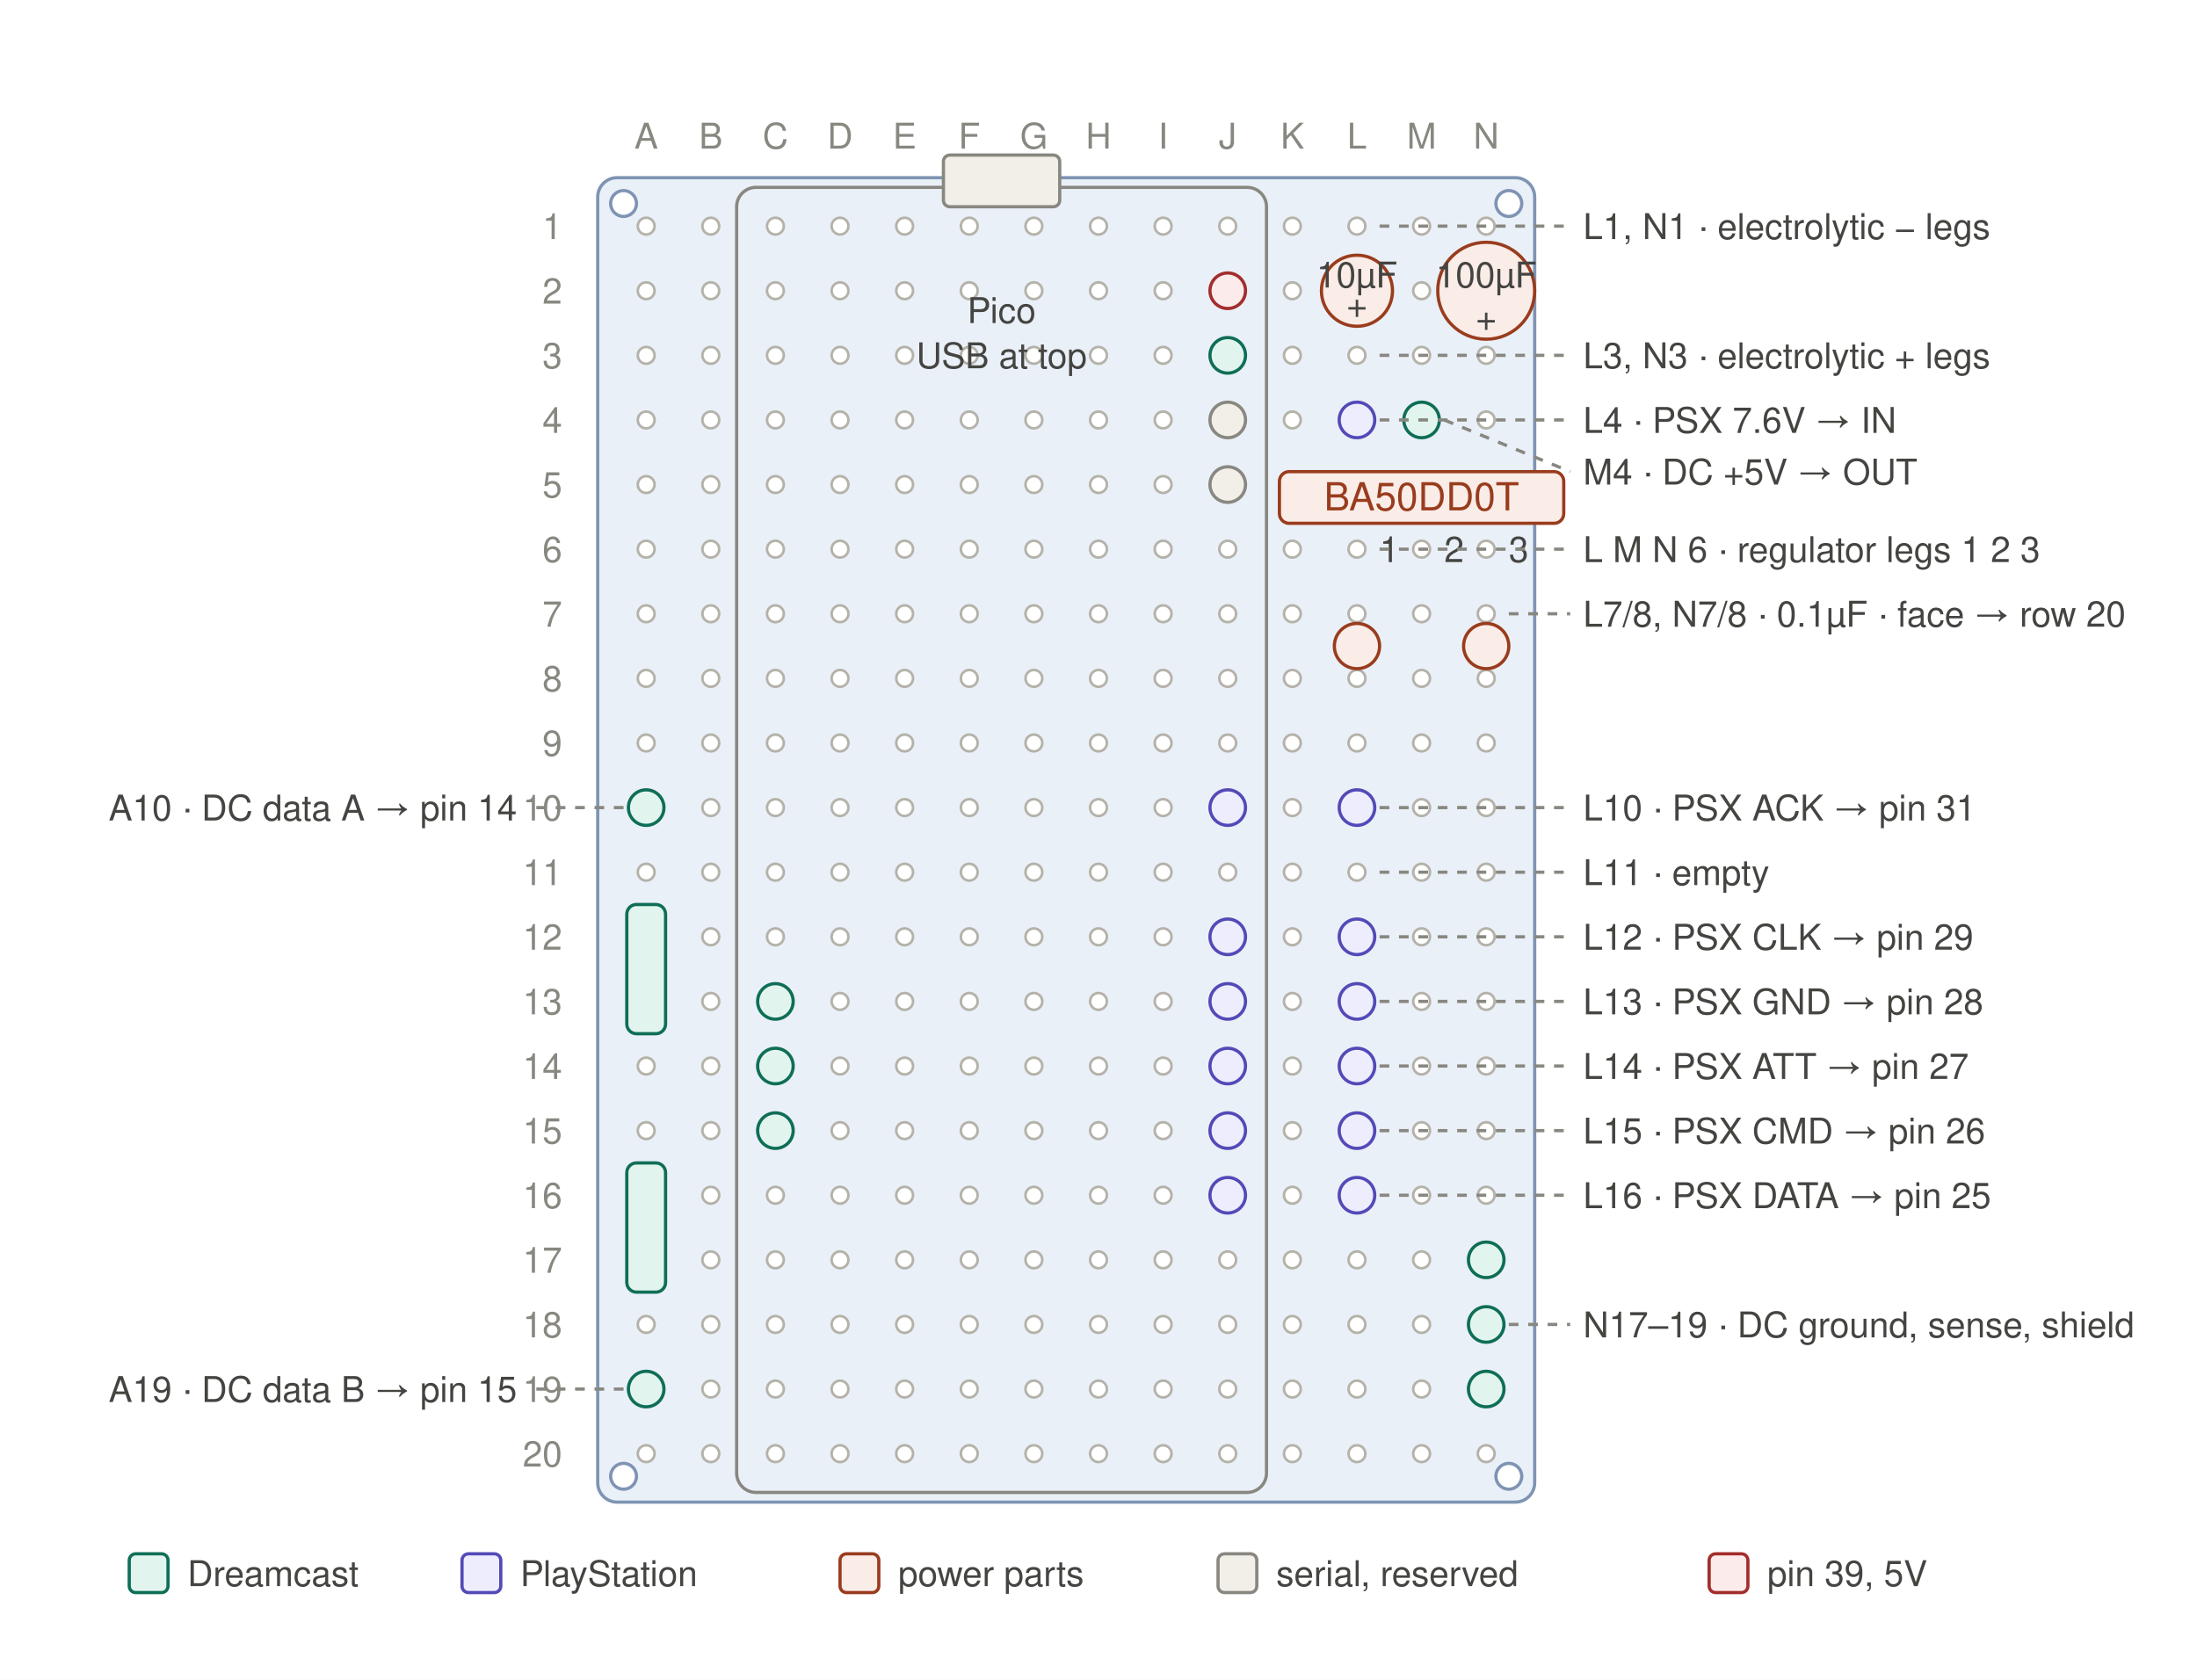
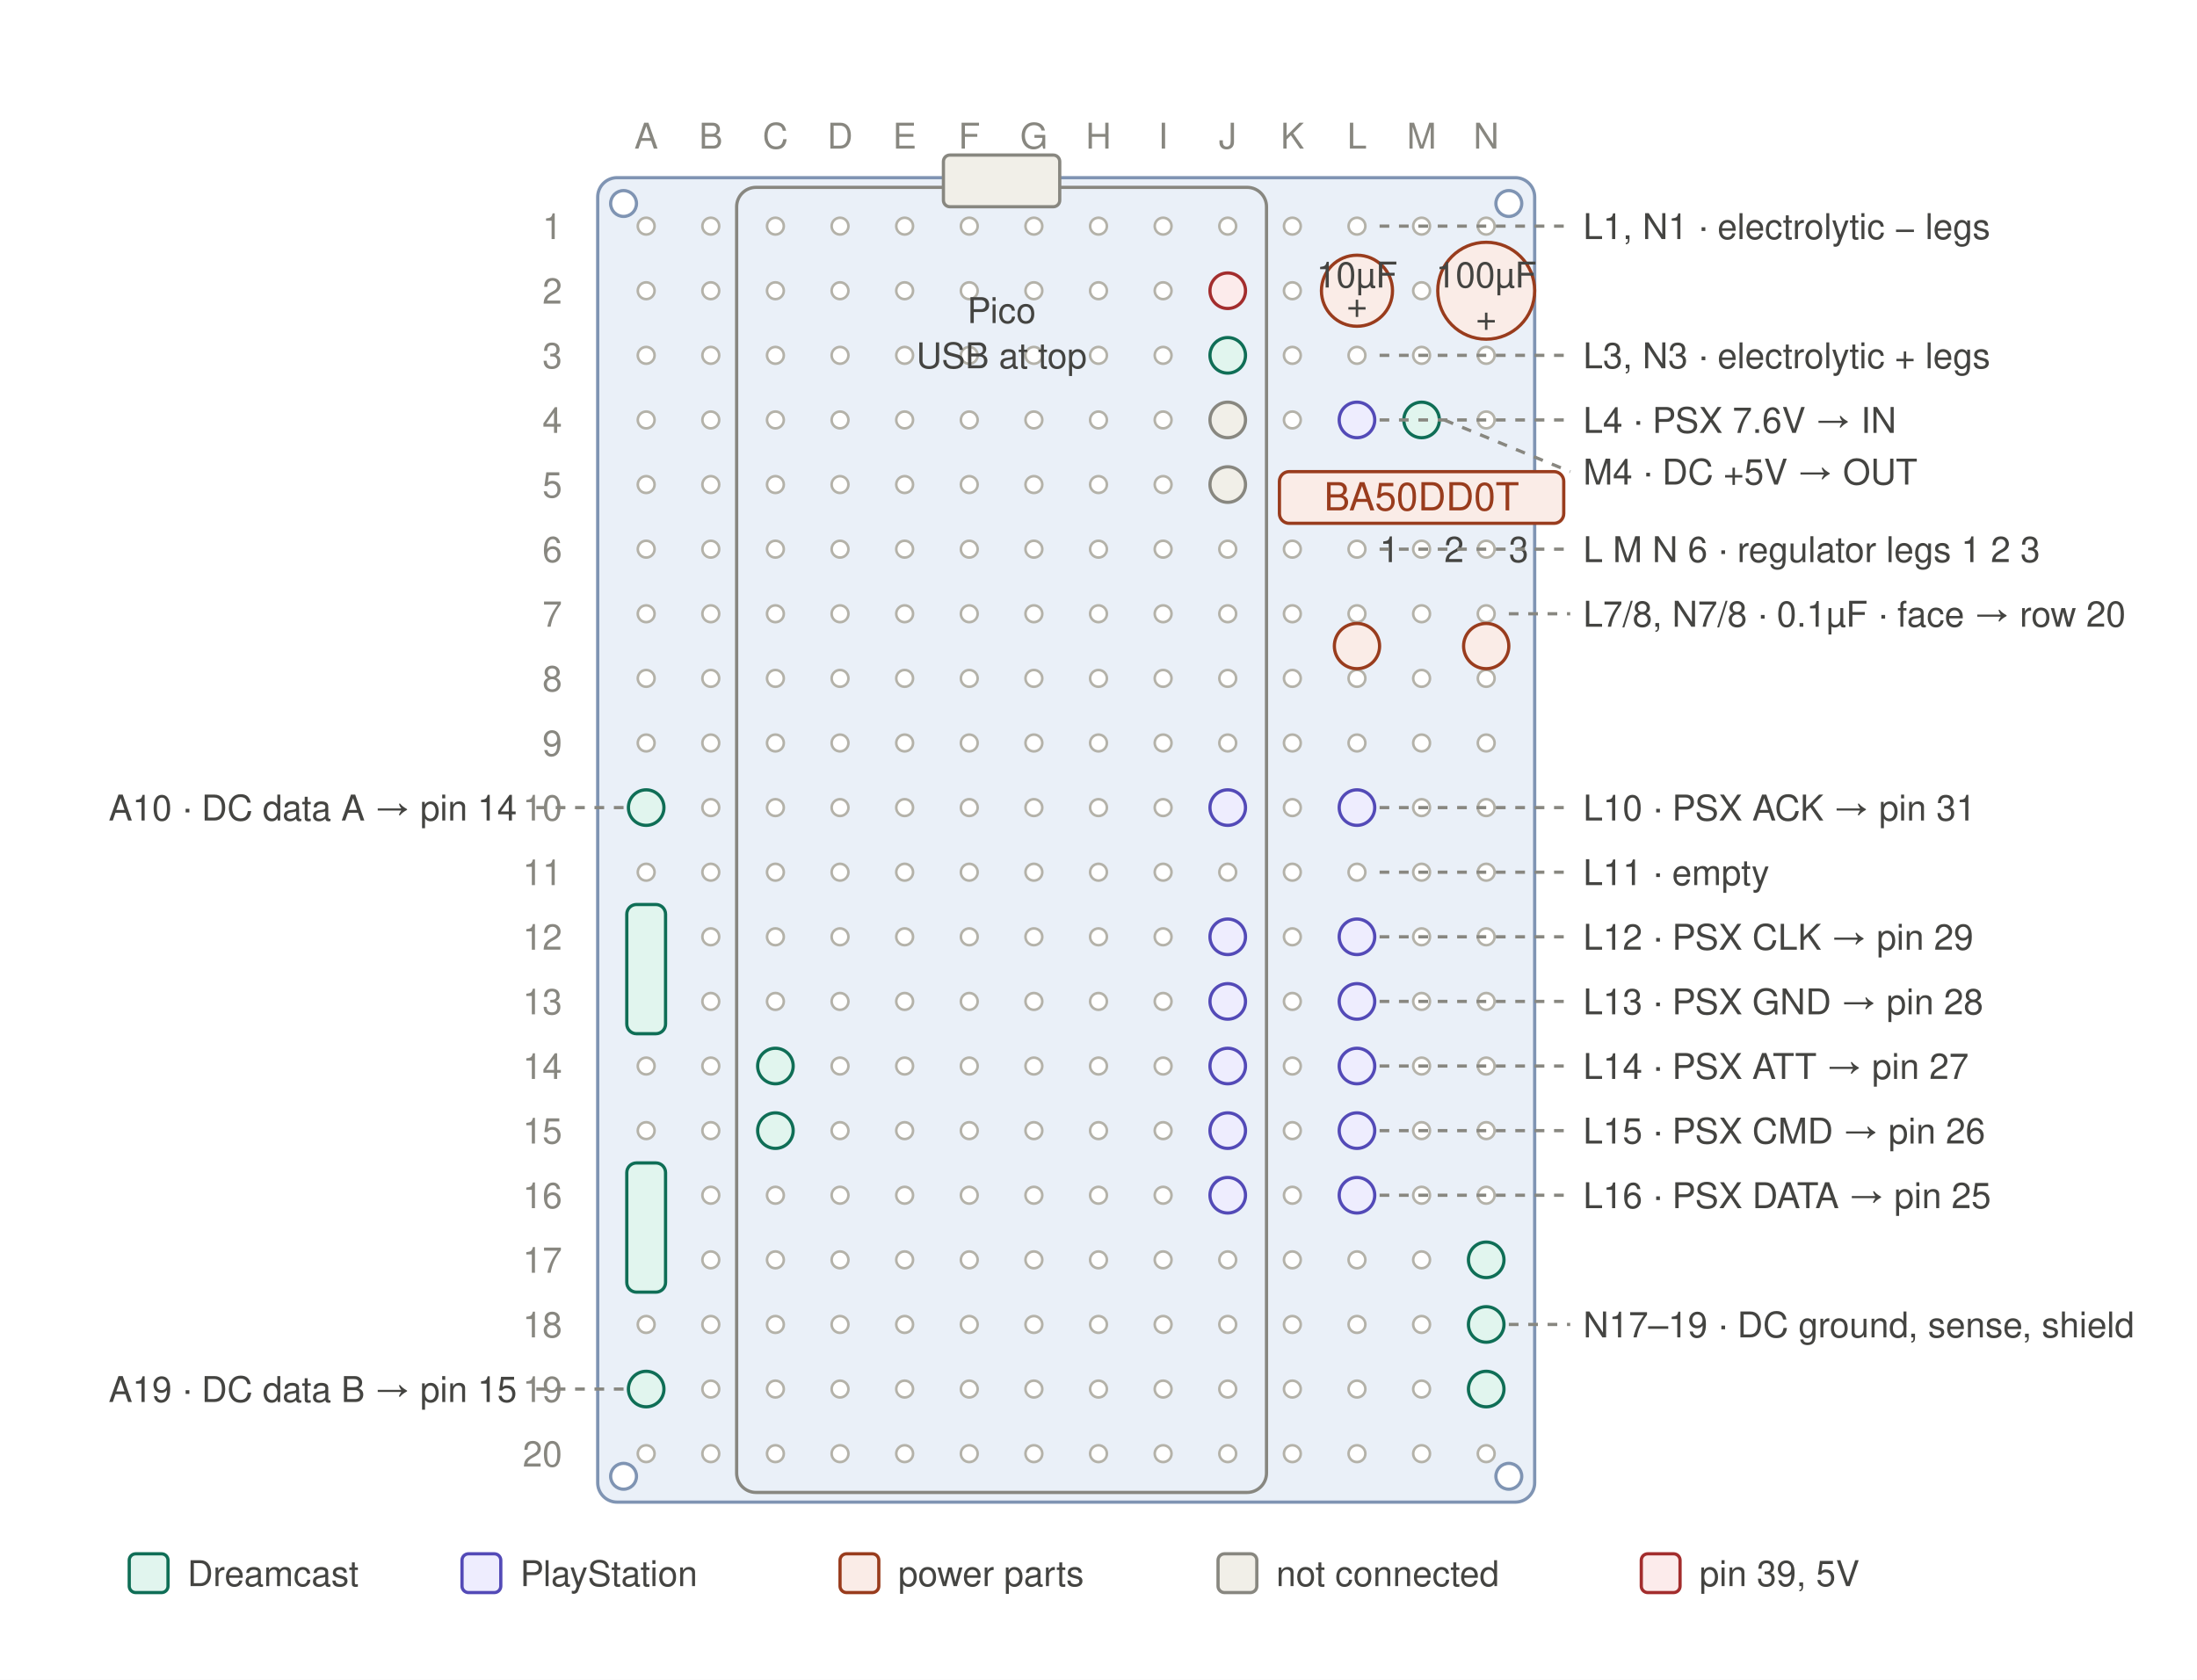
<svg xmlns="http://www.w3.org/2000/svg" width="680" height="520" viewBox="0 0 680 520" role="img">
  <style>
text { font-family: "Segoe UI", "Helvetica Neue", Helvetica, Arial, sans-serif; }
.th { font-size: 14px; font-weight: 600; } .ts { font-size: 12px; font-weight: 400; } .tt { font-size: 11px; font-weight: 400; }
.leader { stroke: #888780; stroke-width: 1; stroke-dasharray: 3 3; fill: none; }
.axis { fill: #888780; } .t { fill: #444441; }
.gray rect, .gray circle { fill: #F1EFE8; stroke: #888780; stroke-width: 1; } .gray .th, .gray .t { fill: #444441; } .gray .ts, .gray .tt { fill: #5F5E5A; }
.teal rect, .teal circle { fill: #E1F5EE; stroke: #0F6E56; stroke-width: 1; } .teal .th, .teal .t { fill: #085041; } .teal .ts, .teal .tt { fill: #0F6E56; }
.purple rect, .purple circle { fill: #EEEDFE; stroke: #534AB7; stroke-width: 1; } .purple .th, .purple .t { fill: #3C3489; } .purple .ts, .purple .tt { fill: #534AB7; }
.coral rect, .coral circle { fill: #FAECE7; stroke: #993C1D; stroke-width: 1; } .coral .th, .coral .t { fill: #712B13; } .coral .ts, .coral .tt { fill: #993C1D; }
.red rect, .red circle { fill: #FCEBEB; stroke: #A32D2D; stroke-width: 1; } .red .th, .red .t { fill: #791F1F; } .red .ts, .red .tt { fill: #A32D2D; }
</style>
  <rect x="0" y="0" width="680" height="520" fill="#ffffff" />
  <rect x="185" y="55" width="290" height="410" rx="6" fill="#EAF0F8" stroke="#7F94B3" stroke-width="1" />
  <circle cx="193" cy="63" r="4" fill="#ffffff" stroke="#7F94B3" stroke-width="1" />
  <circle cx="467" cy="63" r="4" fill="#ffffff" stroke="#7F94B3" stroke-width="1" />
  <circle cx="193" cy="457" r="4" fill="#ffffff" stroke="#7F94B3" stroke-width="1" />
  <circle cx="467" cy="457" r="4" fill="#ffffff" stroke="#7F94B3" stroke-width="1" />
  <text class="tt axis" x="200" y="46" text-anchor="middle">A</text>
  <text class="tt axis" x="220" y="46" text-anchor="middle">B</text>
  <text class="tt axis" x="240" y="46" text-anchor="middle">C</text>
  <text class="tt axis" x="260" y="46" text-anchor="middle">D</text>
  <text class="tt axis" x="280" y="46" text-anchor="middle">E</text>
  <text class="tt axis" x="300" y="46" text-anchor="middle">F</text>
  <text class="tt axis" x="320" y="46" text-anchor="middle">G</text>
  <text class="tt axis" x="340" y="46" text-anchor="middle">H</text>
  <text class="tt axis" x="360" y="46" text-anchor="middle">I</text>
  <text class="tt axis" x="380" y="46" text-anchor="middle">J</text>
  <text class="tt axis" x="400" y="46" text-anchor="middle">K</text>
  <text class="tt axis" x="420" y="46" text-anchor="middle">L</text>
  <text class="tt axis" x="440" y="46" text-anchor="middle">M</text>
  <text class="tt axis" x="460" y="46" text-anchor="middle">N</text>
  <text class="tt axis" x="174" y="74" text-anchor="end">1</text>
  <text class="tt axis" x="174" y="94" text-anchor="end">2</text>
  <text class="tt axis" x="174" y="114" text-anchor="end">3</text>
  <text class="tt axis" x="174" y="134" text-anchor="end">4</text>
  <text class="tt axis" x="174" y="154" text-anchor="end">5</text>
  <text class="tt axis" x="174" y="174" text-anchor="end">6</text>
  <text class="tt axis" x="174" y="194" text-anchor="end">7</text>
  <text class="tt axis" x="174" y="214" text-anchor="end">8</text>
  <text class="tt axis" x="174" y="234" text-anchor="end">9</text>
  <text class="tt axis" x="174" y="254" text-anchor="end">10</text>
  <text class="tt axis" x="174" y="274" text-anchor="end">11</text>
  <text class="tt axis" x="174" y="294" text-anchor="end">12</text>
  <text class="tt axis" x="174" y="314" text-anchor="end">13</text>
  <text class="tt axis" x="174" y="334" text-anchor="end">14</text>
  <text class="tt axis" x="174" y="354" text-anchor="end">15</text>
  <text class="tt axis" x="174" y="374" text-anchor="end">16</text>
  <text class="tt axis" x="174" y="394" text-anchor="end">17</text>
  <text class="tt axis" x="174" y="414" text-anchor="end">18</text>
  <text class="tt axis" x="174" y="434" text-anchor="end">19</text>
  <text class="tt axis" x="174" y="454" text-anchor="end">20</text>
  <circle cx="200" cy="70" r="2.6" fill="#ffffff" stroke="#B4B2A9" stroke-width="0.8" />
  <circle cx="200" cy="90" r="2.6" fill="#ffffff" stroke="#B4B2A9" stroke-width="0.8" />
  <circle cx="200" cy="110" r="2.6" fill="#ffffff" stroke="#B4B2A9" stroke-width="0.8" />
  <circle cx="200" cy="130" r="2.6" fill="#ffffff" stroke="#B4B2A9" stroke-width="0.8" />
  <circle cx="200" cy="150" r="2.6" fill="#ffffff" stroke="#B4B2A9" stroke-width="0.8" />
  <circle cx="200" cy="170" r="2.6" fill="#ffffff" stroke="#B4B2A9" stroke-width="0.8" />
  <circle cx="200" cy="190" r="2.6" fill="#ffffff" stroke="#B4B2A9" stroke-width="0.8" />
  <circle cx="200" cy="210" r="2.6" fill="#ffffff" stroke="#B4B2A9" stroke-width="0.8" />
  <circle cx="200" cy="230" r="2.6" fill="#ffffff" stroke="#B4B2A9" stroke-width="0.8" />
  <circle cx="200" cy="250" r="2.6" fill="#ffffff" stroke="#B4B2A9" stroke-width="0.8" />
  <circle cx="200" cy="270" r="2.6" fill="#ffffff" stroke="#B4B2A9" stroke-width="0.8" />
  <circle cx="200" cy="290" r="2.6" fill="#ffffff" stroke="#B4B2A9" stroke-width="0.8" />
  <circle cx="200" cy="310" r="2.6" fill="#ffffff" stroke="#B4B2A9" stroke-width="0.8" />
  <circle cx="200" cy="330" r="2.6" fill="#ffffff" stroke="#B4B2A9" stroke-width="0.8" />
  <circle cx="200" cy="350" r="2.6" fill="#ffffff" stroke="#B4B2A9" stroke-width="0.8" />
  <circle cx="200" cy="370" r="2.6" fill="#ffffff" stroke="#B4B2A9" stroke-width="0.8" />
  <circle cx="200" cy="390" r="2.6" fill="#ffffff" stroke="#B4B2A9" stroke-width="0.8" />
  <circle cx="200" cy="410" r="2.6" fill="#ffffff" stroke="#B4B2A9" stroke-width="0.8" />
  <circle cx="200" cy="430" r="2.6" fill="#ffffff" stroke="#B4B2A9" stroke-width="0.8" />
  <circle cx="200" cy="450" r="2.6" fill="#ffffff" stroke="#B4B2A9" stroke-width="0.8" />
  <circle cx="220" cy="70" r="2.6" fill="#ffffff" stroke="#B4B2A9" stroke-width="0.8" />
  <circle cx="220" cy="90" r="2.6" fill="#ffffff" stroke="#B4B2A9" stroke-width="0.8" />
  <circle cx="220" cy="110" r="2.6" fill="#ffffff" stroke="#B4B2A9" stroke-width="0.8" />
  <circle cx="220" cy="130" r="2.6" fill="#ffffff" stroke="#B4B2A9" stroke-width="0.8" />
  <circle cx="220" cy="150" r="2.6" fill="#ffffff" stroke="#B4B2A9" stroke-width="0.8" />
  <circle cx="220" cy="170" r="2.6" fill="#ffffff" stroke="#B4B2A9" stroke-width="0.8" />
  <circle cx="220" cy="190" r="2.6" fill="#ffffff" stroke="#B4B2A9" stroke-width="0.8" />
  <circle cx="220" cy="210" r="2.6" fill="#ffffff" stroke="#B4B2A9" stroke-width="0.8" />
  <circle cx="220" cy="230" r="2.6" fill="#ffffff" stroke="#B4B2A9" stroke-width="0.8" />
  <circle cx="220" cy="250" r="2.6" fill="#ffffff" stroke="#B4B2A9" stroke-width="0.8" />
  <circle cx="220" cy="270" r="2.6" fill="#ffffff" stroke="#B4B2A9" stroke-width="0.8" />
  <circle cx="220" cy="290" r="2.6" fill="#ffffff" stroke="#B4B2A9" stroke-width="0.8" />
  <circle cx="220" cy="310" r="2.6" fill="#ffffff" stroke="#B4B2A9" stroke-width="0.8" />
  <circle cx="220" cy="330" r="2.6" fill="#ffffff" stroke="#B4B2A9" stroke-width="0.8" />
  <circle cx="220" cy="350" r="2.6" fill="#ffffff" stroke="#B4B2A9" stroke-width="0.8" />
  <circle cx="220" cy="370" r="2.6" fill="#ffffff" stroke="#B4B2A9" stroke-width="0.8" />
  <circle cx="220" cy="390" r="2.6" fill="#ffffff" stroke="#B4B2A9" stroke-width="0.8" />
  <circle cx="220" cy="410" r="2.6" fill="#ffffff" stroke="#B4B2A9" stroke-width="0.8" />
  <circle cx="220" cy="430" r="2.6" fill="#ffffff" stroke="#B4B2A9" stroke-width="0.8" />
  <circle cx="220" cy="450" r="2.6" fill="#ffffff" stroke="#B4B2A9" stroke-width="0.8" />
  <circle cx="240" cy="70" r="2.6" fill="#ffffff" stroke="#B4B2A9" stroke-width="0.8" />
  <circle cx="240" cy="90" r="2.6" fill="#ffffff" stroke="#B4B2A9" stroke-width="0.8" />
  <circle cx="240" cy="110" r="2.6" fill="#ffffff" stroke="#B4B2A9" stroke-width="0.8" />
  <circle cx="240" cy="130" r="2.6" fill="#ffffff" stroke="#B4B2A9" stroke-width="0.8" />
  <circle cx="240" cy="150" r="2.6" fill="#ffffff" stroke="#B4B2A9" stroke-width="0.8" />
  <circle cx="240" cy="170" r="2.6" fill="#ffffff" stroke="#B4B2A9" stroke-width="0.8" />
  <circle cx="240" cy="190" r="2.6" fill="#ffffff" stroke="#B4B2A9" stroke-width="0.8" />
  <circle cx="240" cy="210" r="2.6" fill="#ffffff" stroke="#B4B2A9" stroke-width="0.8" />
  <circle cx="240" cy="230" r="2.6" fill="#ffffff" stroke="#B4B2A9" stroke-width="0.8" />
  <circle cx="240" cy="250" r="2.6" fill="#ffffff" stroke="#B4B2A9" stroke-width="0.8" />
  <circle cx="240" cy="270" r="2.6" fill="#ffffff" stroke="#B4B2A9" stroke-width="0.8" />
  <circle cx="240" cy="290" r="2.6" fill="#ffffff" stroke="#B4B2A9" stroke-width="0.8" />
  <circle cx="240" cy="310" r="2.6" fill="#ffffff" stroke="#B4B2A9" stroke-width="0.8" />
  <circle cx="240" cy="330" r="2.6" fill="#ffffff" stroke="#B4B2A9" stroke-width="0.8" />
  <circle cx="240" cy="350" r="2.6" fill="#ffffff" stroke="#B4B2A9" stroke-width="0.8" />
  <circle cx="240" cy="370" r="2.6" fill="#ffffff" stroke="#B4B2A9" stroke-width="0.8" />
  <circle cx="240" cy="390" r="2.6" fill="#ffffff" stroke="#B4B2A9" stroke-width="0.8" />
  <circle cx="240" cy="410" r="2.6" fill="#ffffff" stroke="#B4B2A9" stroke-width="0.8" />
  <circle cx="240" cy="430" r="2.6" fill="#ffffff" stroke="#B4B2A9" stroke-width="0.8" />
  <circle cx="240" cy="450" r="2.6" fill="#ffffff" stroke="#B4B2A9" stroke-width="0.8" />
  <circle cx="260" cy="70" r="2.6" fill="#ffffff" stroke="#B4B2A9" stroke-width="0.8" />
  <circle cx="260" cy="90" r="2.6" fill="#ffffff" stroke="#B4B2A9" stroke-width="0.8" />
  <circle cx="260" cy="110" r="2.6" fill="#ffffff" stroke="#B4B2A9" stroke-width="0.8" />
  <circle cx="260" cy="130" r="2.6" fill="#ffffff" stroke="#B4B2A9" stroke-width="0.8" />
  <circle cx="260" cy="150" r="2.6" fill="#ffffff" stroke="#B4B2A9" stroke-width="0.8" />
  <circle cx="260" cy="170" r="2.6" fill="#ffffff" stroke="#B4B2A9" stroke-width="0.8" />
  <circle cx="260" cy="190" r="2.6" fill="#ffffff" stroke="#B4B2A9" stroke-width="0.8" />
  <circle cx="260" cy="210" r="2.6" fill="#ffffff" stroke="#B4B2A9" stroke-width="0.8" />
  <circle cx="260" cy="230" r="2.6" fill="#ffffff" stroke="#B4B2A9" stroke-width="0.8" />
  <circle cx="260" cy="250" r="2.6" fill="#ffffff" stroke="#B4B2A9" stroke-width="0.8" />
  <circle cx="260" cy="270" r="2.6" fill="#ffffff" stroke="#B4B2A9" stroke-width="0.8" />
  <circle cx="260" cy="290" r="2.6" fill="#ffffff" stroke="#B4B2A9" stroke-width="0.8" />
  <circle cx="260" cy="310" r="2.6" fill="#ffffff" stroke="#B4B2A9" stroke-width="0.8" />
  <circle cx="260" cy="330" r="2.6" fill="#ffffff" stroke="#B4B2A9" stroke-width="0.8" />
  <circle cx="260" cy="350" r="2.6" fill="#ffffff" stroke="#B4B2A9" stroke-width="0.8" />
  <circle cx="260" cy="370" r="2.6" fill="#ffffff" stroke="#B4B2A9" stroke-width="0.8" />
  <circle cx="260" cy="390" r="2.6" fill="#ffffff" stroke="#B4B2A9" stroke-width="0.8" />
  <circle cx="260" cy="410" r="2.6" fill="#ffffff" stroke="#B4B2A9" stroke-width="0.8" />
  <circle cx="260" cy="430" r="2.6" fill="#ffffff" stroke="#B4B2A9" stroke-width="0.8" />
  <circle cx="260" cy="450" r="2.6" fill="#ffffff" stroke="#B4B2A9" stroke-width="0.8" />
  <circle cx="280" cy="70" r="2.6" fill="#ffffff" stroke="#B4B2A9" stroke-width="0.8" />
  <circle cx="280" cy="90" r="2.6" fill="#ffffff" stroke="#B4B2A9" stroke-width="0.8" />
  <circle cx="280" cy="110" r="2.6" fill="#ffffff" stroke="#B4B2A9" stroke-width="0.8" />
  <circle cx="280" cy="130" r="2.6" fill="#ffffff" stroke="#B4B2A9" stroke-width="0.8" />
  <circle cx="280" cy="150" r="2.6" fill="#ffffff" stroke="#B4B2A9" stroke-width="0.8" />
  <circle cx="280" cy="170" r="2.6" fill="#ffffff" stroke="#B4B2A9" stroke-width="0.8" />
  <circle cx="280" cy="190" r="2.6" fill="#ffffff" stroke="#B4B2A9" stroke-width="0.8" />
  <circle cx="280" cy="210" r="2.6" fill="#ffffff" stroke="#B4B2A9" stroke-width="0.8" />
  <circle cx="280" cy="230" r="2.6" fill="#ffffff" stroke="#B4B2A9" stroke-width="0.8" />
  <circle cx="280" cy="250" r="2.6" fill="#ffffff" stroke="#B4B2A9" stroke-width="0.8" />
  <circle cx="280" cy="270" r="2.6" fill="#ffffff" stroke="#B4B2A9" stroke-width="0.8" />
  <circle cx="280" cy="290" r="2.6" fill="#ffffff" stroke="#B4B2A9" stroke-width="0.8" />
  <circle cx="280" cy="310" r="2.6" fill="#ffffff" stroke="#B4B2A9" stroke-width="0.8" />
  <circle cx="280" cy="330" r="2.6" fill="#ffffff" stroke="#B4B2A9" stroke-width="0.8" />
  <circle cx="280" cy="350" r="2.6" fill="#ffffff" stroke="#B4B2A9" stroke-width="0.8" />
  <circle cx="280" cy="370" r="2.6" fill="#ffffff" stroke="#B4B2A9" stroke-width="0.8" />
  <circle cx="280" cy="390" r="2.6" fill="#ffffff" stroke="#B4B2A9" stroke-width="0.8" />
  <circle cx="280" cy="410" r="2.6" fill="#ffffff" stroke="#B4B2A9" stroke-width="0.8" />
  <circle cx="280" cy="430" r="2.6" fill="#ffffff" stroke="#B4B2A9" stroke-width="0.8" />
  <circle cx="280" cy="450" r="2.6" fill="#ffffff" stroke="#B4B2A9" stroke-width="0.8" />
  <circle cx="300" cy="70" r="2.6" fill="#ffffff" stroke="#B4B2A9" stroke-width="0.8" />
  <circle cx="300" cy="90" r="2.6" fill="#ffffff" stroke="#B4B2A9" stroke-width="0.8" />
  <circle cx="300" cy="110" r="2.6" fill="#ffffff" stroke="#B4B2A9" stroke-width="0.8" />
  <circle cx="300" cy="130" r="2.6" fill="#ffffff" stroke="#B4B2A9" stroke-width="0.8" />
  <circle cx="300" cy="150" r="2.6" fill="#ffffff" stroke="#B4B2A9" stroke-width="0.8" />
  <circle cx="300" cy="170" r="2.6" fill="#ffffff" stroke="#B4B2A9" stroke-width="0.8" />
  <circle cx="300" cy="190" r="2.6" fill="#ffffff" stroke="#B4B2A9" stroke-width="0.8" />
  <circle cx="300" cy="210" r="2.6" fill="#ffffff" stroke="#B4B2A9" stroke-width="0.8" />
  <circle cx="300" cy="230" r="2.6" fill="#ffffff" stroke="#B4B2A9" stroke-width="0.8" />
  <circle cx="300" cy="250" r="2.6" fill="#ffffff" stroke="#B4B2A9" stroke-width="0.8" />
  <circle cx="300" cy="270" r="2.6" fill="#ffffff" stroke="#B4B2A9" stroke-width="0.8" />
  <circle cx="300" cy="290" r="2.6" fill="#ffffff" stroke="#B4B2A9" stroke-width="0.8" />
  <circle cx="300" cy="310" r="2.6" fill="#ffffff" stroke="#B4B2A9" stroke-width="0.8" />
  <circle cx="300" cy="330" r="2.6" fill="#ffffff" stroke="#B4B2A9" stroke-width="0.8" />
  <circle cx="300" cy="350" r="2.6" fill="#ffffff" stroke="#B4B2A9" stroke-width="0.8" />
  <circle cx="300" cy="370" r="2.6" fill="#ffffff" stroke="#B4B2A9" stroke-width="0.8" />
  <circle cx="300" cy="390" r="2.6" fill="#ffffff" stroke="#B4B2A9" stroke-width="0.8" />
  <circle cx="300" cy="410" r="2.6" fill="#ffffff" stroke="#B4B2A9" stroke-width="0.8" />
  <circle cx="300" cy="430" r="2.6" fill="#ffffff" stroke="#B4B2A9" stroke-width="0.8" />
  <circle cx="300" cy="450" r="2.6" fill="#ffffff" stroke="#B4B2A9" stroke-width="0.8" />
  <circle cx="320" cy="70" r="2.6" fill="#ffffff" stroke="#B4B2A9" stroke-width="0.8" />
  <circle cx="320" cy="90" r="2.6" fill="#ffffff" stroke="#B4B2A9" stroke-width="0.8" />
  <circle cx="320" cy="110" r="2.6" fill="#ffffff" stroke="#B4B2A9" stroke-width="0.8" />
  <circle cx="320" cy="130" r="2.6" fill="#ffffff" stroke="#B4B2A9" stroke-width="0.8" />
  <circle cx="320" cy="150" r="2.6" fill="#ffffff" stroke="#B4B2A9" stroke-width="0.8" />
  <circle cx="320" cy="170" r="2.6" fill="#ffffff" stroke="#B4B2A9" stroke-width="0.8" />
  <circle cx="320" cy="190" r="2.6" fill="#ffffff" stroke="#B4B2A9" stroke-width="0.8" />
  <circle cx="320" cy="210" r="2.6" fill="#ffffff" stroke="#B4B2A9" stroke-width="0.8" />
  <circle cx="320" cy="230" r="2.6" fill="#ffffff" stroke="#B4B2A9" stroke-width="0.8" />
  <circle cx="320" cy="250" r="2.6" fill="#ffffff" stroke="#B4B2A9" stroke-width="0.8" />
  <circle cx="320" cy="270" r="2.6" fill="#ffffff" stroke="#B4B2A9" stroke-width="0.8" />
  <circle cx="320" cy="290" r="2.6" fill="#ffffff" stroke="#B4B2A9" stroke-width="0.8" />
  <circle cx="320" cy="310" r="2.6" fill="#ffffff" stroke="#B4B2A9" stroke-width="0.8" />
  <circle cx="320" cy="330" r="2.6" fill="#ffffff" stroke="#B4B2A9" stroke-width="0.8" />
  <circle cx="320" cy="350" r="2.6" fill="#ffffff" stroke="#B4B2A9" stroke-width="0.8" />
  <circle cx="320" cy="370" r="2.6" fill="#ffffff" stroke="#B4B2A9" stroke-width="0.8" />
  <circle cx="320" cy="390" r="2.6" fill="#ffffff" stroke="#B4B2A9" stroke-width="0.8" />
  <circle cx="320" cy="410" r="2.6" fill="#ffffff" stroke="#B4B2A9" stroke-width="0.8" />
  <circle cx="320" cy="430" r="2.6" fill="#ffffff" stroke="#B4B2A9" stroke-width="0.8" />
  <circle cx="320" cy="450" r="2.6" fill="#ffffff" stroke="#B4B2A9" stroke-width="0.8" />
  <circle cx="340" cy="70" r="2.6" fill="#ffffff" stroke="#B4B2A9" stroke-width="0.8" />
  <circle cx="340" cy="90" r="2.6" fill="#ffffff" stroke="#B4B2A9" stroke-width="0.8" />
  <circle cx="340" cy="110" r="2.6" fill="#ffffff" stroke="#B4B2A9" stroke-width="0.8" />
  <circle cx="340" cy="130" r="2.6" fill="#ffffff" stroke="#B4B2A9" stroke-width="0.8" />
  <circle cx="340" cy="150" r="2.6" fill="#ffffff" stroke="#B4B2A9" stroke-width="0.8" />
  <circle cx="340" cy="170" r="2.6" fill="#ffffff" stroke="#B4B2A9" stroke-width="0.8" />
  <circle cx="340" cy="190" r="2.6" fill="#ffffff" stroke="#B4B2A9" stroke-width="0.8" />
  <circle cx="340" cy="210" r="2.6" fill="#ffffff" stroke="#B4B2A9" stroke-width="0.8" />
  <circle cx="340" cy="230" r="2.6" fill="#ffffff" stroke="#B4B2A9" stroke-width="0.8" />
  <circle cx="340" cy="250" r="2.6" fill="#ffffff" stroke="#B4B2A9" stroke-width="0.8" />
  <circle cx="340" cy="270" r="2.6" fill="#ffffff" stroke="#B4B2A9" stroke-width="0.8" />
  <circle cx="340" cy="290" r="2.6" fill="#ffffff" stroke="#B4B2A9" stroke-width="0.8" />
  <circle cx="340" cy="310" r="2.6" fill="#ffffff" stroke="#B4B2A9" stroke-width="0.8" />
  <circle cx="340" cy="330" r="2.6" fill="#ffffff" stroke="#B4B2A9" stroke-width="0.8" />
  <circle cx="340" cy="350" r="2.6" fill="#ffffff" stroke="#B4B2A9" stroke-width="0.8" />
  <circle cx="340" cy="370" r="2.6" fill="#ffffff" stroke="#B4B2A9" stroke-width="0.8" />
  <circle cx="340" cy="390" r="2.6" fill="#ffffff" stroke="#B4B2A9" stroke-width="0.8" />
  <circle cx="340" cy="410" r="2.6" fill="#ffffff" stroke="#B4B2A9" stroke-width="0.8" />
  <circle cx="340" cy="430" r="2.6" fill="#ffffff" stroke="#B4B2A9" stroke-width="0.8" />
  <circle cx="340" cy="450" r="2.6" fill="#ffffff" stroke="#B4B2A9" stroke-width="0.8" />
  <circle cx="360" cy="70" r="2.6" fill="#ffffff" stroke="#B4B2A9" stroke-width="0.8" />
  <circle cx="360" cy="90" r="2.6" fill="#ffffff" stroke="#B4B2A9" stroke-width="0.8" />
  <circle cx="360" cy="110" r="2.6" fill="#ffffff" stroke="#B4B2A9" stroke-width="0.8" />
  <circle cx="360" cy="130" r="2.6" fill="#ffffff" stroke="#B4B2A9" stroke-width="0.8" />
  <circle cx="360" cy="150" r="2.6" fill="#ffffff" stroke="#B4B2A9" stroke-width="0.8" />
  <circle cx="360" cy="170" r="2.6" fill="#ffffff" stroke="#B4B2A9" stroke-width="0.8" />
  <circle cx="360" cy="190" r="2.6" fill="#ffffff" stroke="#B4B2A9" stroke-width="0.8" />
  <circle cx="360" cy="210" r="2.6" fill="#ffffff" stroke="#B4B2A9" stroke-width="0.8" />
  <circle cx="360" cy="230" r="2.6" fill="#ffffff" stroke="#B4B2A9" stroke-width="0.8" />
  <circle cx="360" cy="250" r="2.6" fill="#ffffff" stroke="#B4B2A9" stroke-width="0.8" />
  <circle cx="360" cy="270" r="2.6" fill="#ffffff" stroke="#B4B2A9" stroke-width="0.8" />
  <circle cx="360" cy="290" r="2.6" fill="#ffffff" stroke="#B4B2A9" stroke-width="0.8" />
  <circle cx="360" cy="310" r="2.6" fill="#ffffff" stroke="#B4B2A9" stroke-width="0.8" />
  <circle cx="360" cy="330" r="2.6" fill="#ffffff" stroke="#B4B2A9" stroke-width="0.8" />
  <circle cx="360" cy="350" r="2.6" fill="#ffffff" stroke="#B4B2A9" stroke-width="0.8" />
  <circle cx="360" cy="370" r="2.6" fill="#ffffff" stroke="#B4B2A9" stroke-width="0.8" />
  <circle cx="360" cy="390" r="2.6" fill="#ffffff" stroke="#B4B2A9" stroke-width="0.8" />
  <circle cx="360" cy="410" r="2.6" fill="#ffffff" stroke="#B4B2A9" stroke-width="0.8" />
  <circle cx="360" cy="430" r="2.6" fill="#ffffff" stroke="#B4B2A9" stroke-width="0.8" />
  <circle cx="360" cy="450" r="2.6" fill="#ffffff" stroke="#B4B2A9" stroke-width="0.8" />
  <circle cx="380" cy="70" r="2.6" fill="#ffffff" stroke="#B4B2A9" stroke-width="0.8" />
  <circle cx="380" cy="90" r="2.6" fill="#ffffff" stroke="#B4B2A9" stroke-width="0.8" />
  <circle cx="380" cy="110" r="2.6" fill="#ffffff" stroke="#B4B2A9" stroke-width="0.8" />
  <circle cx="380" cy="130" r="2.6" fill="#ffffff" stroke="#B4B2A9" stroke-width="0.8" />
  <circle cx="380" cy="150" r="2.6" fill="#ffffff" stroke="#B4B2A9" stroke-width="0.8" />
  <circle cx="380" cy="170" r="2.6" fill="#ffffff" stroke="#B4B2A9" stroke-width="0.8" />
  <circle cx="380" cy="190" r="2.6" fill="#ffffff" stroke="#B4B2A9" stroke-width="0.8" />
  <circle cx="380" cy="210" r="2.6" fill="#ffffff" stroke="#B4B2A9" stroke-width="0.8" />
  <circle cx="380" cy="230" r="2.6" fill="#ffffff" stroke="#B4B2A9" stroke-width="0.8" />
  <circle cx="380" cy="250" r="2.6" fill="#ffffff" stroke="#B4B2A9" stroke-width="0.8" />
  <circle cx="380" cy="270" r="2.6" fill="#ffffff" stroke="#B4B2A9" stroke-width="0.8" />
  <circle cx="380" cy="290" r="2.6" fill="#ffffff" stroke="#B4B2A9" stroke-width="0.8" />
  <circle cx="380" cy="310" r="2.6" fill="#ffffff" stroke="#B4B2A9" stroke-width="0.8" />
  <circle cx="380" cy="330" r="2.6" fill="#ffffff" stroke="#B4B2A9" stroke-width="0.8" />
  <circle cx="380" cy="350" r="2.6" fill="#ffffff" stroke="#B4B2A9" stroke-width="0.8" />
  <circle cx="380" cy="370" r="2.6" fill="#ffffff" stroke="#B4B2A9" stroke-width="0.8" />
  <circle cx="380" cy="390" r="2.6" fill="#ffffff" stroke="#B4B2A9" stroke-width="0.8" />
  <circle cx="380" cy="410" r="2.6" fill="#ffffff" stroke="#B4B2A9" stroke-width="0.8" />
  <circle cx="380" cy="430" r="2.6" fill="#ffffff" stroke="#B4B2A9" stroke-width="0.8" />
  <circle cx="380" cy="450" r="2.6" fill="#ffffff" stroke="#B4B2A9" stroke-width="0.8" />
  <circle cx="400" cy="70" r="2.6" fill="#ffffff" stroke="#B4B2A9" stroke-width="0.8" />
  <circle cx="400" cy="90" r="2.6" fill="#ffffff" stroke="#B4B2A9" stroke-width="0.8" />
  <circle cx="400" cy="110" r="2.6" fill="#ffffff" stroke="#B4B2A9" stroke-width="0.8" />
  <circle cx="400" cy="130" r="2.6" fill="#ffffff" stroke="#B4B2A9" stroke-width="0.8" />
  <circle cx="400" cy="150" r="2.6" fill="#ffffff" stroke="#B4B2A9" stroke-width="0.8" />
  <circle cx="400" cy="170" r="2.6" fill="#ffffff" stroke="#B4B2A9" stroke-width="0.8" />
  <circle cx="400" cy="190" r="2.6" fill="#ffffff" stroke="#B4B2A9" stroke-width="0.8" />
  <circle cx="400" cy="210" r="2.6" fill="#ffffff" stroke="#B4B2A9" stroke-width="0.8" />
  <circle cx="400" cy="230" r="2.6" fill="#ffffff" stroke="#B4B2A9" stroke-width="0.8" />
  <circle cx="400" cy="250" r="2.6" fill="#ffffff" stroke="#B4B2A9" stroke-width="0.8" />
  <circle cx="400" cy="270" r="2.6" fill="#ffffff" stroke="#B4B2A9" stroke-width="0.8" />
  <circle cx="400" cy="290" r="2.6" fill="#ffffff" stroke="#B4B2A9" stroke-width="0.8" />
  <circle cx="400" cy="310" r="2.6" fill="#ffffff" stroke="#B4B2A9" stroke-width="0.8" />
  <circle cx="400" cy="330" r="2.6" fill="#ffffff" stroke="#B4B2A9" stroke-width="0.8" />
  <circle cx="400" cy="350" r="2.6" fill="#ffffff" stroke="#B4B2A9" stroke-width="0.8" />
  <circle cx="400" cy="370" r="2.6" fill="#ffffff" stroke="#B4B2A9" stroke-width="0.8" />
  <circle cx="400" cy="390" r="2.6" fill="#ffffff" stroke="#B4B2A9" stroke-width="0.8" />
  <circle cx="400" cy="410" r="2.6" fill="#ffffff" stroke="#B4B2A9" stroke-width="0.8" />
  <circle cx="400" cy="430" r="2.6" fill="#ffffff" stroke="#B4B2A9" stroke-width="0.8" />
  <circle cx="400" cy="450" r="2.6" fill="#ffffff" stroke="#B4B2A9" stroke-width="0.8" />
  <circle cx="420" cy="70" r="2.6" fill="#ffffff" stroke="#B4B2A9" stroke-width="0.8" />
  <circle cx="420" cy="90" r="2.6" fill="#ffffff" stroke="#B4B2A9" stroke-width="0.8" />
  <circle cx="420" cy="110" r="2.6" fill="#ffffff" stroke="#B4B2A9" stroke-width="0.8" />
  <circle cx="420" cy="130" r="2.6" fill="#ffffff" stroke="#B4B2A9" stroke-width="0.8" />
  <circle cx="420" cy="150" r="2.6" fill="#ffffff" stroke="#B4B2A9" stroke-width="0.8" />
  <circle cx="420" cy="170" r="2.6" fill="#ffffff" stroke="#B4B2A9" stroke-width="0.8" />
  <circle cx="420" cy="190" r="2.6" fill="#ffffff" stroke="#B4B2A9" stroke-width="0.8" />
  <circle cx="420" cy="210" r="2.6" fill="#ffffff" stroke="#B4B2A9" stroke-width="0.8" />
  <circle cx="420" cy="230" r="2.6" fill="#ffffff" stroke="#B4B2A9" stroke-width="0.8" />
  <circle cx="420" cy="250" r="2.6" fill="#ffffff" stroke="#B4B2A9" stroke-width="0.8" />
  <circle cx="420" cy="270" r="2.6" fill="#ffffff" stroke="#B4B2A9" stroke-width="0.8" />
  <circle cx="420" cy="290" r="2.6" fill="#ffffff" stroke="#B4B2A9" stroke-width="0.8" />
  <circle cx="420" cy="310" r="2.6" fill="#ffffff" stroke="#B4B2A9" stroke-width="0.8" />
  <circle cx="420" cy="330" r="2.6" fill="#ffffff" stroke="#B4B2A9" stroke-width="0.8" />
  <circle cx="420" cy="350" r="2.6" fill="#ffffff" stroke="#B4B2A9" stroke-width="0.8" />
  <circle cx="420" cy="370" r="2.6" fill="#ffffff" stroke="#B4B2A9" stroke-width="0.8" />
  <circle cx="420" cy="390" r="2.6" fill="#ffffff" stroke="#B4B2A9" stroke-width="0.8" />
  <circle cx="420" cy="410" r="2.6" fill="#ffffff" stroke="#B4B2A9" stroke-width="0.8" />
  <circle cx="420" cy="430" r="2.6" fill="#ffffff" stroke="#B4B2A9" stroke-width="0.8" />
  <circle cx="420" cy="450" r="2.6" fill="#ffffff" stroke="#B4B2A9" stroke-width="0.8" />
  <circle cx="440" cy="70" r="2.6" fill="#ffffff" stroke="#B4B2A9" stroke-width="0.8" />
  <circle cx="440" cy="90" r="2.6" fill="#ffffff" stroke="#B4B2A9" stroke-width="0.8" />
  <circle cx="440" cy="110" r="2.6" fill="#ffffff" stroke="#B4B2A9" stroke-width="0.8" />
  <circle cx="440" cy="130" r="2.6" fill="#ffffff" stroke="#B4B2A9" stroke-width="0.8" />
  <circle cx="440" cy="150" r="2.6" fill="#ffffff" stroke="#B4B2A9" stroke-width="0.8" />
  <circle cx="440" cy="170" r="2.6" fill="#ffffff" stroke="#B4B2A9" stroke-width="0.8" />
  <circle cx="440" cy="190" r="2.6" fill="#ffffff" stroke="#B4B2A9" stroke-width="0.8" />
  <circle cx="440" cy="210" r="2.6" fill="#ffffff" stroke="#B4B2A9" stroke-width="0.8" />
  <circle cx="440" cy="230" r="2.6" fill="#ffffff" stroke="#B4B2A9" stroke-width="0.8" />
  <circle cx="440" cy="250" r="2.6" fill="#ffffff" stroke="#B4B2A9" stroke-width="0.8" />
  <circle cx="440" cy="270" r="2.6" fill="#ffffff" stroke="#B4B2A9" stroke-width="0.8" />
  <circle cx="440" cy="290" r="2.6" fill="#ffffff" stroke="#B4B2A9" stroke-width="0.8" />
  <circle cx="440" cy="310" r="2.6" fill="#ffffff" stroke="#B4B2A9" stroke-width="0.8" />
  <circle cx="440" cy="330" r="2.6" fill="#ffffff" stroke="#B4B2A9" stroke-width="0.8" />
  <circle cx="440" cy="350" r="2.6" fill="#ffffff" stroke="#B4B2A9" stroke-width="0.8" />
  <circle cx="440" cy="370" r="2.6" fill="#ffffff" stroke="#B4B2A9" stroke-width="0.8" />
  <circle cx="440" cy="390" r="2.6" fill="#ffffff" stroke="#B4B2A9" stroke-width="0.8" />
  <circle cx="440" cy="410" r="2.6" fill="#ffffff" stroke="#B4B2A9" stroke-width="0.8" />
  <circle cx="440" cy="430" r="2.6" fill="#ffffff" stroke="#B4B2A9" stroke-width="0.8" />
  <circle cx="440" cy="450" r="2.6" fill="#ffffff" stroke="#B4B2A9" stroke-width="0.8" />
  <circle cx="460" cy="70" r="2.6" fill="#ffffff" stroke="#B4B2A9" stroke-width="0.8" />
  <circle cx="460" cy="90" r="2.6" fill="#ffffff" stroke="#B4B2A9" stroke-width="0.8" />
  <circle cx="460" cy="110" r="2.6" fill="#ffffff" stroke="#B4B2A9" stroke-width="0.8" />
  <circle cx="460" cy="130" r="2.6" fill="#ffffff" stroke="#B4B2A9" stroke-width="0.8" />
  <circle cx="460" cy="150" r="2.6" fill="#ffffff" stroke="#B4B2A9" stroke-width="0.8" />
  <circle cx="460" cy="170" r="2.6" fill="#ffffff" stroke="#B4B2A9" stroke-width="0.8" />
  <circle cx="460" cy="190" r="2.6" fill="#ffffff" stroke="#B4B2A9" stroke-width="0.8" />
  <circle cx="460" cy="210" r="2.6" fill="#ffffff" stroke="#B4B2A9" stroke-width="0.8" />
  <circle cx="460" cy="230" r="2.6" fill="#ffffff" stroke="#B4B2A9" stroke-width="0.8" />
  <circle cx="460" cy="250" r="2.6" fill="#ffffff" stroke="#B4B2A9" stroke-width="0.8" />
  <circle cx="460" cy="270" r="2.6" fill="#ffffff" stroke="#B4B2A9" stroke-width="0.8" />
  <circle cx="460" cy="290" r="2.6" fill="#ffffff" stroke="#B4B2A9" stroke-width="0.8" />
  <circle cx="460" cy="310" r="2.6" fill="#ffffff" stroke="#B4B2A9" stroke-width="0.8" />
  <circle cx="460" cy="330" r="2.6" fill="#ffffff" stroke="#B4B2A9" stroke-width="0.8" />
  <circle cx="460" cy="350" r="2.6" fill="#ffffff" stroke="#B4B2A9" stroke-width="0.8" />
  <circle cx="460" cy="370" r="2.6" fill="#ffffff" stroke="#B4B2A9" stroke-width="0.8" />
  <circle cx="460" cy="390" r="2.6" fill="#ffffff" stroke="#B4B2A9" stroke-width="0.8" />
  <circle cx="460" cy="410" r="2.6" fill="#ffffff" stroke="#B4B2A9" stroke-width="0.8" />
  <circle cx="460" cy="430" r="2.6" fill="#ffffff" stroke="#B4B2A9" stroke-width="0.8" />
  <circle cx="460" cy="450" r="2.6" fill="#ffffff" stroke="#B4B2A9" stroke-width="0.8" />
  <rect x="228" y="58" width="164" height="404" rx="6" fill="none" stroke="#888780" stroke-width="1" />
  <rect x="292.0" y="48" width="36" height="16" rx="2" fill="#F1EFE8" stroke="#888780" stroke-width="1" />
  <text class="tt t" x="310.0" y="100" text-anchor="middle">Pico</text>
  <text class="tt t" x="310.0" y="114" text-anchor="middle">USB at top</text>
  <g class="teal">
    <rect x="194" y="280" width="12" height="40" rx="3" />
  </g>
  <g class="teal">
    <rect x="194" y="360" width="12" height="40" rx="3" />
  </g>
  <g class="coral">
    <rect x="396.0" y="146" width="88" height="16" rx="3" />
    <text class="ts" x="440.0" y="158" text-anchor="middle">BA50DD0T</text>
  </g>
  <text class="tt t" x="427" y="174">1</text>
  <text class="tt t" x="447" y="174">2</text>
  <text class="tt t" x="467" y="174">3</text>
  <g class="coral">
    <circle cx="420" cy="90.0" r="11" />
  </g>
  <text class="tt t" x="420" y="98.0" text-anchor="middle">+</text>
  <text class="tt t" x="420" y="89.0" text-anchor="middle">10µF</text>
  <g class="coral">
    <circle cx="420" cy="200.0" r="7" />
  </g>
  <g class="coral">
    <circle cx="460" cy="200.0" r="7" />
  </g>
  <g class="coral">
    <circle cx="460" cy="90.0" r="15" />
  </g>
  <text class="tt t" x="460" y="102.0" text-anchor="middle">+</text>
  <text class="tt t" x="460" y="89.0" text-anchor="middle">100µF</text>
  <g class="teal">
    <circle cx="200" cy="250" r="5.5" />
  </g>
  <g class="teal">
    <circle cx="200" cy="430" r="5.5" />
  </g>
  <g class="purple">
    <circle cx="420" cy="130" r="5.5" />
  </g>
  <g class="teal">
    <circle cx="440" cy="130" r="5.5" />
  </g>
  <g class="purple">
    <circle cx="420" cy="250" r="5.5" />
  </g>
  <g class="purple">
    <circle cx="420" cy="290" r="5.5" />
  </g>
  <g class="purple">
    <circle cx="420" cy="310" r="5.5" />
  </g>
  <g class="purple">
    <circle cx="420" cy="330" r="5.5" />
  </g>
  <g class="purple">
    <circle cx="420" cy="350" r="5.5" />
  </g>
  <g class="purple">
    <circle cx="420" cy="370" r="5.5" />
  </g>
  <g class="teal">
    <circle cx="460" cy="390" r="5.5" />
  </g>
  <g class="teal">
    <circle cx="460" cy="410" r="5.5" />
  </g>
  <g class="teal">
    <circle cx="460" cy="430" r="5.5" />
  </g>
  <g class="teal">
-     <circle cx="240" cy="310" r="5.5" />
-   </g>
-   <g class="teal">
    <circle cx="240" cy="330" r="5.5" />
  </g>
  <g class="teal">
    <circle cx="240" cy="350" r="5.5" />
  </g>
  <g class="red">
    <circle cx="380" cy="90" r="5.5" />
  </g>
  <g class="teal">
    <circle cx="380" cy="110" r="5.5" />
  </g>
  <g class="gray">
    <circle cx="380" cy="130" r="5.5" />
  </g>
  <g class="gray">
    <circle cx="380" cy="150" r="5.5" />
  </g>
  <g class="purple">
    <circle cx="380" cy="250" r="5.5" />
  </g>
  <g class="purple">
    <circle cx="380" cy="290" r="5.5" />
  </g>
  <g class="purple">
    <circle cx="380" cy="310" r="5.5" />
  </g>
  <g class="purple">
    <circle cx="380" cy="330" r="5.5" />
  </g>
  <g class="purple">
    <circle cx="380" cy="350" r="5.5" />
  </g>
  <g class="purple">
    <circle cx="380" cy="370" r="5.5" />
  </g>
  <line class="leader" x1="193" y1="250" x2="164" y2="250" />
  <text class="tt t" x="160" y="254" text-anchor="end">A10 · DC data A → pin 14</text>
  <line class="leader" x1="193" y1="430" x2="164" y2="430" />
  <text class="tt t" x="160" y="434" text-anchor="end">A19 · DC data B → pin 15</text>
  <line class="leader" x1="427" y1="70" x2="486" y2="70" />
  <text class="tt t" x="490" y="74">L1, N1 · electrolytic − legs</text>
  <line class="leader" x1="427" y1="110" x2="486" y2="110" />
  <text class="tt t" x="490" y="114">L3, N3 · electrolytic + legs</text>
  <line class="leader" x1="427" y1="130" x2="486" y2="130" />
  <text class="tt t" x="490" y="134">L4 · PSX 7.6V → IN</text>
  <line class="leader" x1="447" y1="130" x2="486" y2="146" />
  <text class="tt t" x="490" y="150">M4 · DC +5V → OUT</text>
  <line class="leader" x1="427" y1="170" x2="486" y2="170" />
  <text class="tt t" x="490" y="174">L M N 6 · regulator legs 1 2 3</text>
  <line class="leader" x1="467" y1="190" x2="486" y2="190" />
  <text class="tt t" x="490" y="194">L7/8, N7/8 · 0.1µF · face → row 20</text>
  <line class="leader" x1="427" y1="250" x2="486" y2="250" />
  <text class="tt t" x="490" y="254">L10 · PSX ACK → pin 31</text>
  <line class="leader" x1="427" y1="270" x2="486" y2="270" />
  <text class="tt t" x="490" y="274">L11 · empty</text>
  <line class="leader" x1="427" y1="290" x2="486" y2="290" />
  <text class="tt t" x="490" y="294">L12 · PSX CLK → pin 29</text>
  <line class="leader" x1="427" y1="310" x2="486" y2="310" />
  <text class="tt t" x="490" y="314">L13 · PSX GND → pin 28</text>
  <line class="leader" x1="427" y1="330" x2="486" y2="330" />
  <text class="tt t" x="490" y="334">L14 · PSX ATT → pin 27</text>
  <line class="leader" x1="427" y1="350" x2="486" y2="350" />
  <text class="tt t" x="490" y="354">L15 · PSX CMD → pin 26</text>
  <line class="leader" x1="427" y1="370" x2="486" y2="370" />
  <text class="tt t" x="490" y="374">L16 · PSX DATA → pin 25</text>
  <line class="leader" x1="467" y1="410" x2="486" y2="410" />
  <text class="tt t" x="490" y="414">N17–19 · DC ground, sense, shield</text>
  <g class="teal">
    <rect x="40" y="481" width="12" height="12" rx="2" />
  </g>
  <text class="tt t" x="58" y="491">Dreamcast</text>
  <g class="purple">
    <rect x="143" y="481" width="12" height="12" rx="2" />
  </g>
  <text class="tt t" x="161" y="491">PlayStation</text>
  <g class="coral">
    <rect x="260" y="481" width="12" height="12" rx="2" />
  </g>
  <text class="tt t" x="278" y="491">power parts</text>
  <g class="gray">
    <rect x="377" y="481" width="12" height="12" rx="2" />
  </g>
-   <text class="tt t" x="395" y="491">serial, reserved</text>
+   <text class="tt t" x="395" y="491">not connected</text>
  <g class="red">
-     <rect x="529" y="481" width="12" height="12" rx="2" />
-   </g>
-   <text class="tt t" x="547" y="491">pin 39, 5V</text>
+     <rect x="508" y="481" width="12" height="12" rx="2" />
+   </g>
+   <text class="tt t" x="526" y="491">pin 39, 5V</text>
</svg>
